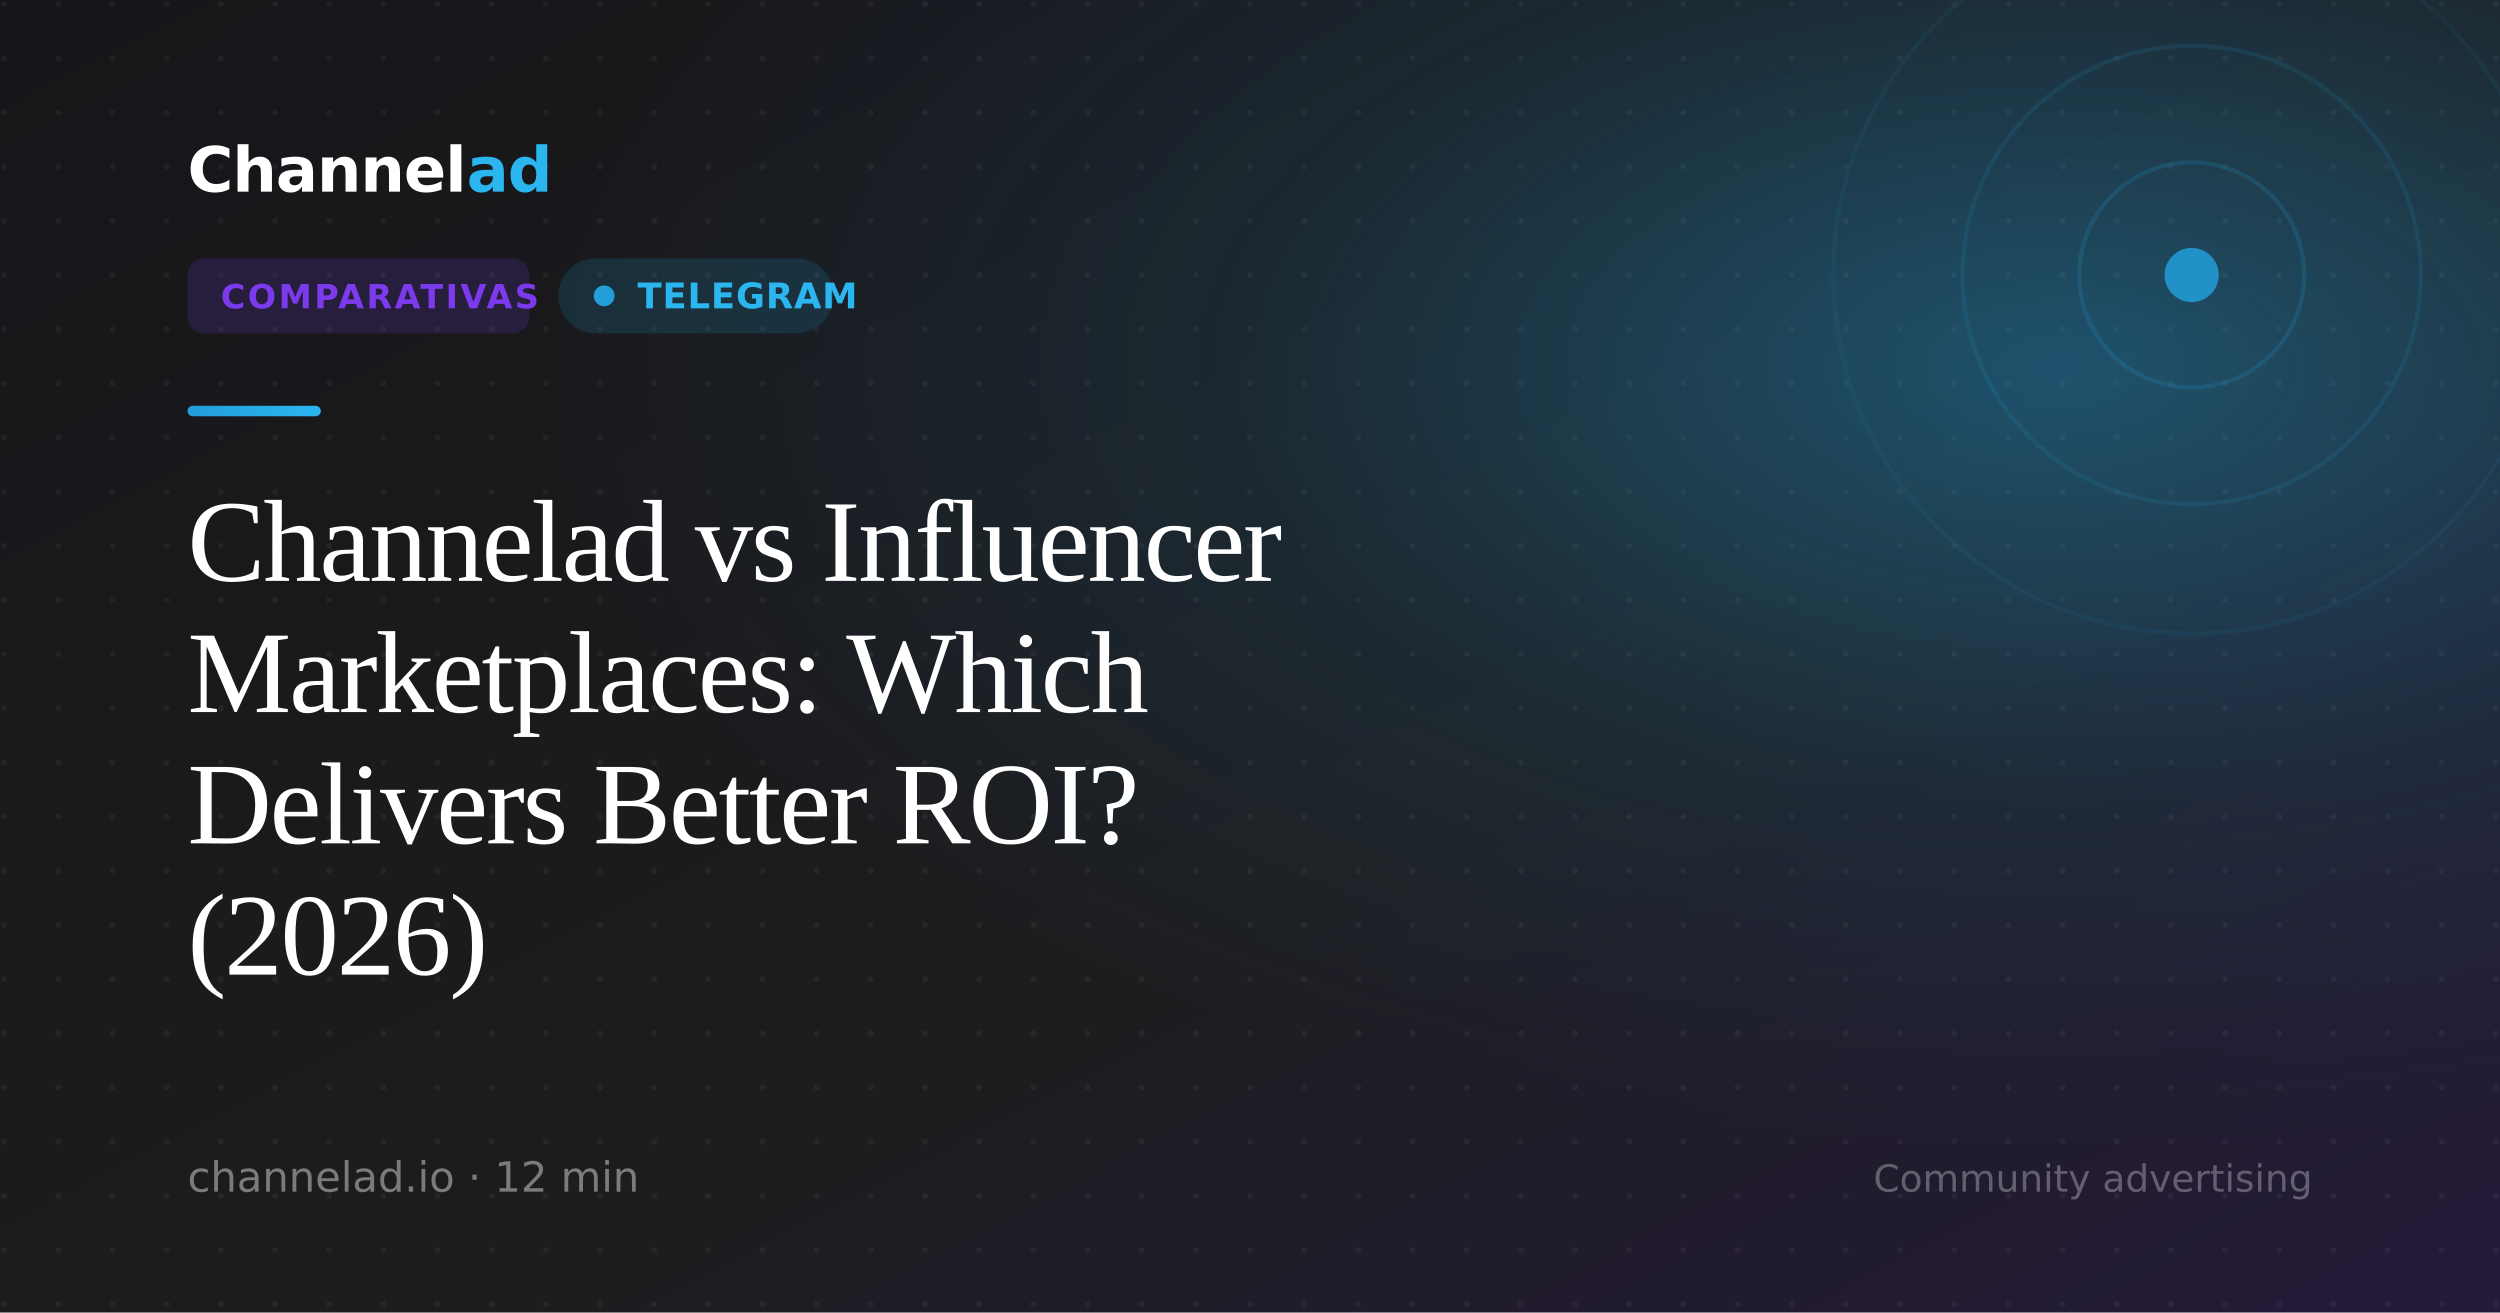
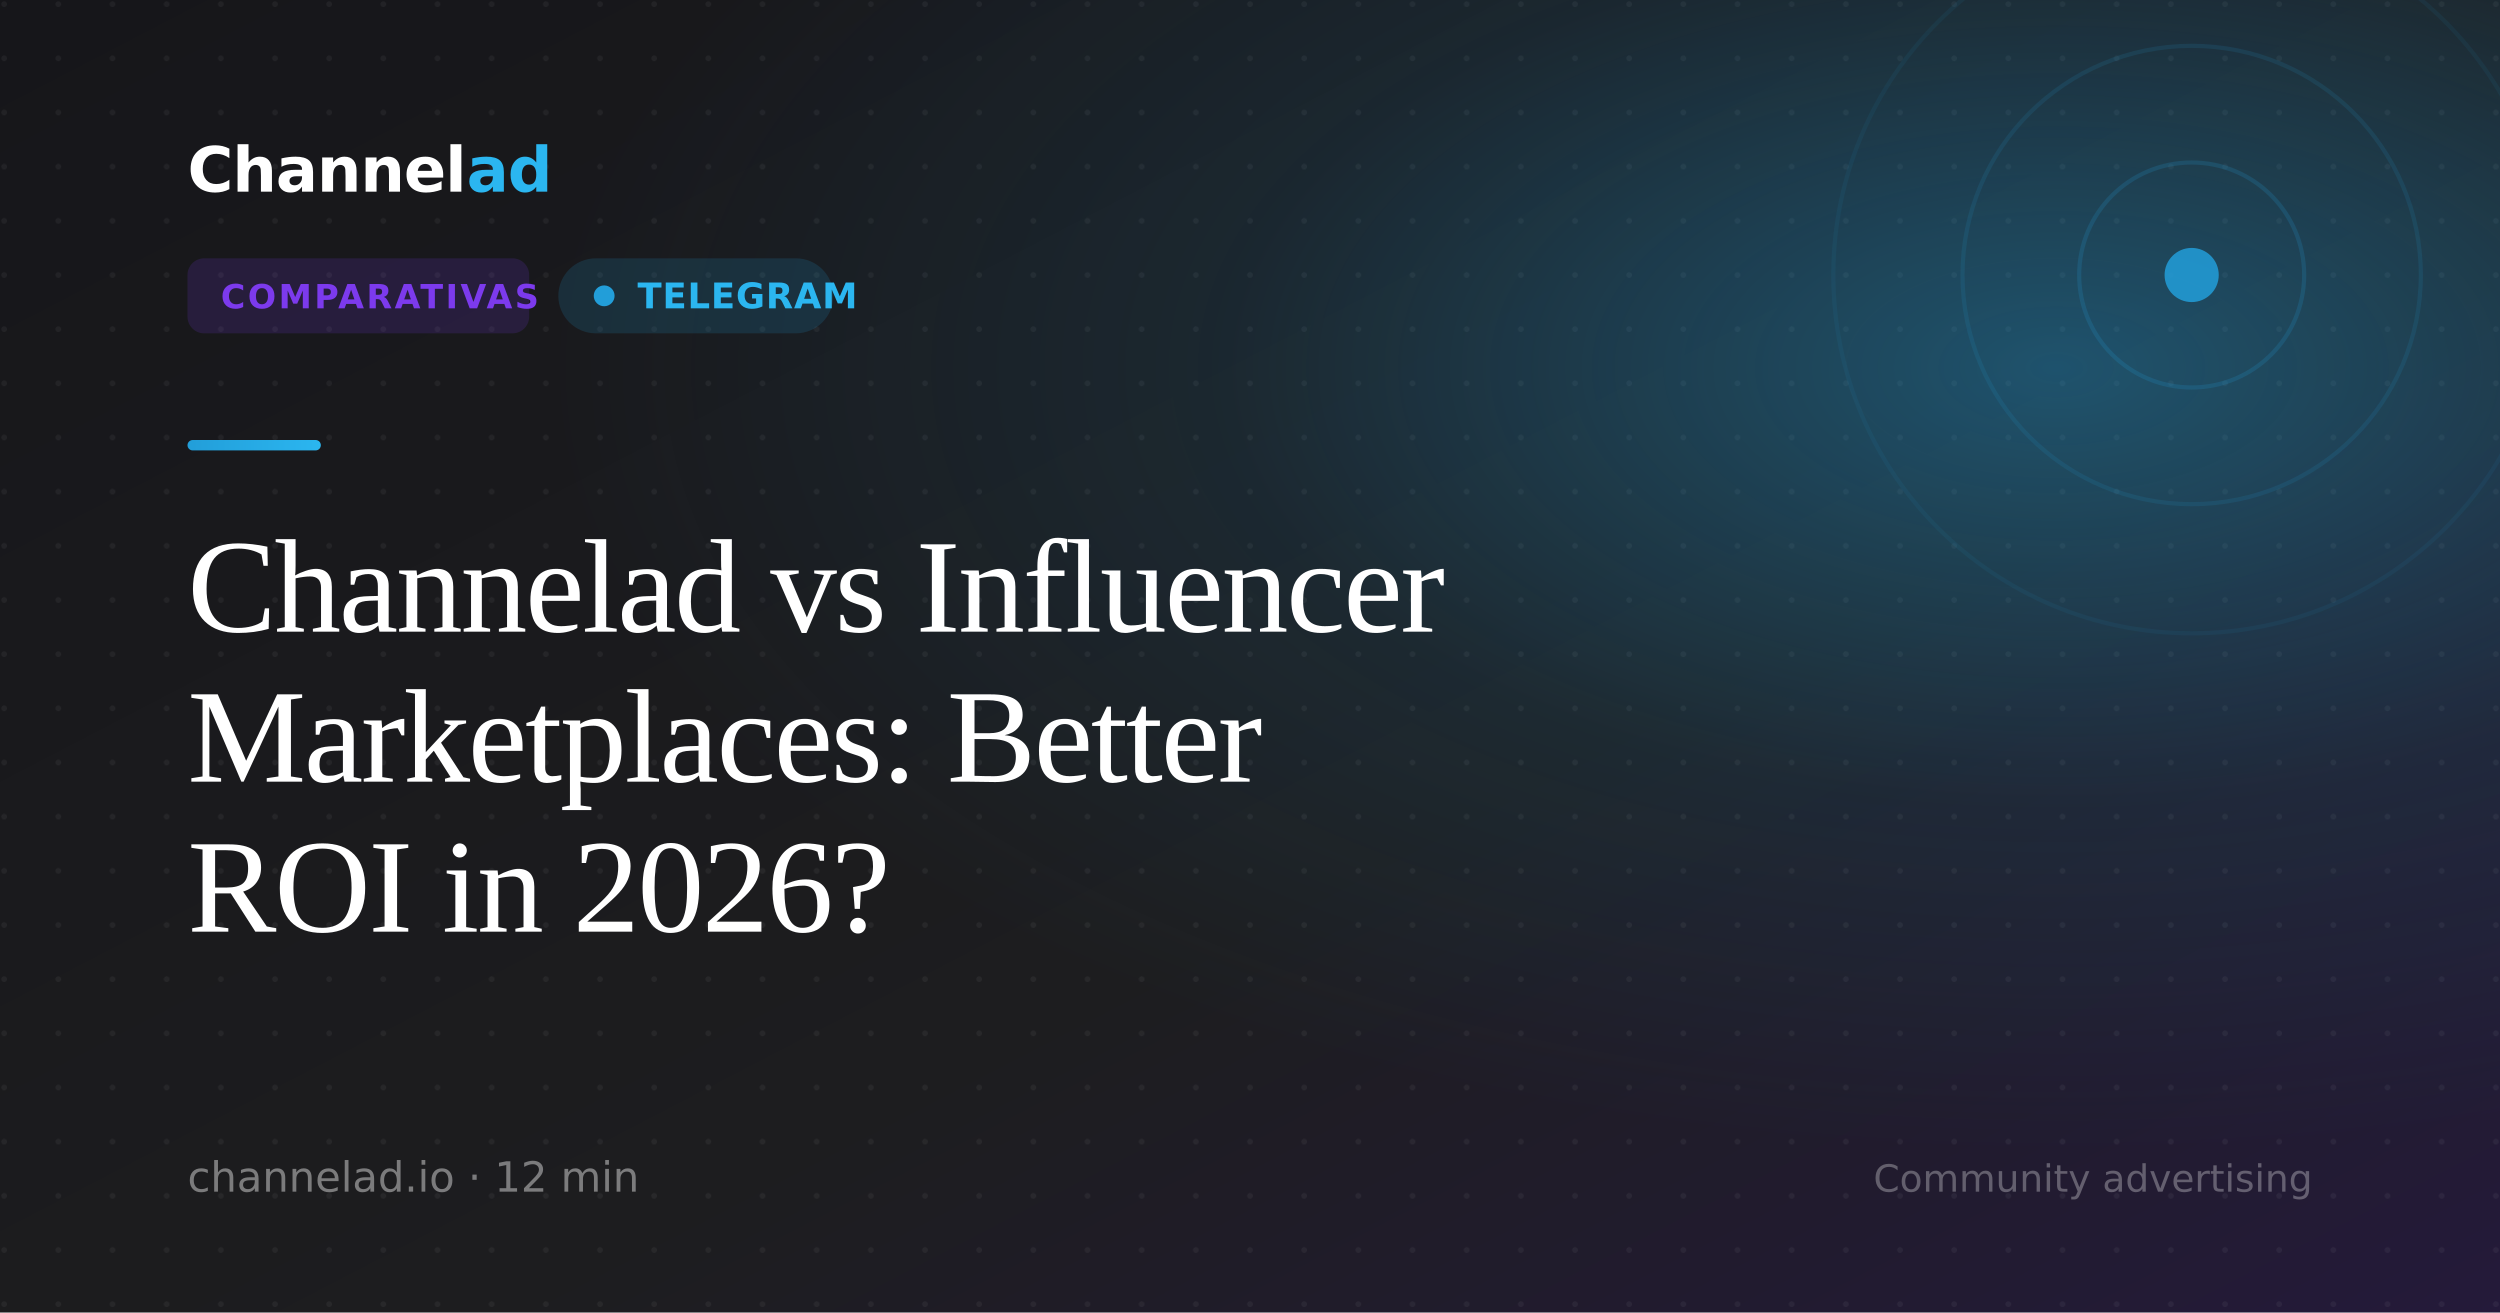
<svg xmlns="http://www.w3.org/2000/svg" width="1200" height="630" viewBox="0 0 1200 630">
  <defs>
    <linearGradient id="bg" x1="0" y1="0" x2="1" y2="1">
      <stop offset="0%" stop-color="#16161a" />
      <stop offset="60%" stop-color="#1D1D1F" />
      <stop offset="100%" stop-color="#241a3a" />
    </linearGradient>
    <radialGradient id="glow" cx="0.82" cy="0.28" r="0.6">
      <stop offset="0%" stop-color="#229ED9" stop-opacity="0.42" />
      <stop offset="55%" stop-color="#229ED9" stop-opacity="0.10" />
      <stop offset="100%" stop-color="#229ED9" stop-opacity="0" />
    </radialGradient>
    <linearGradient id="accent" x1="0" y1="0" x2="1" y2="0">
      <stop offset="0%" stop-color="#229ED9" />
      <stop offset="100%" stop-color="#2bb6f0" />
    </linearGradient>
    <pattern id="dots" width="26" height="26" patternUnits="userSpaceOnUse">
      <circle cx="2" cy="2" r="1.4" fill="#ffffff" opacity="0.05" />
    </pattern>
  </defs>
  <rect width="1200" height="630" fill="url(#bg)" />
  <rect width="1200" height="630" fill="url(#dots)" />
  <rect width="1200" height="630" fill="url(#glow)" />
  <g transform="translate(1052,132)" fill="none" stroke="#229ED9" stroke-opacity="0.18">
    <circle r="54" stroke-width="2" />
    <circle r="110" stroke-width="2" stroke-opacity="0.12" />
    <circle r="172" stroke-width="2" stroke-opacity="0.07" />
  </g>
  <circle cx="1052" cy="132" r="13" fill="#229ED9" opacity="0.85" />
  <text x="90" y="92" font-family="DejaVu Sans, Verdana, sans-serif" font-size="30" font-weight="700" fill="#ffffff" letter-spacing="-0.5">Channel<tspan fill="#2bb6f0">ad</tspan>
  </text>
  <g transform="translate(90,150)">
    <rect x="0" y="-26" width="164" height="36" rx="8" fill="#7C3AED" opacity="0.16" />
    <text x="16" y="-2" font-family="DejaVu Sans, Verdana, sans-serif" font-size="16" font-weight="700" fill="#7C3AED" letter-spacing="1.2">COMPARATIVAS</text>
  </g>
  <g transform="translate(268,150)">
    <rect x="0" y="-26" width="132" height="36" rx="18" fill="#229ED9" opacity="0.16" />
    <circle cx="22" cy="-8" r="5" fill="#229ED9" />
    <text x="38" y="-2" font-family="DejaVu Sans, Verdana, sans-serif" font-size="17" font-weight="700" fill="#2bb6f0" letter-spacing="0.4">TELEGRAM</text>
  </g>
-   <rect x="90" y="194.8" width="64" height="5" rx="2.5" fill="url(#accent)" />
-   <text x="90" y="278.8" font-family="Georgia, 'Times New Roman', serif" font-size="56" font-weight="400" fill="#ffffff" letter-spacing="-1">
+   <rect x="90" y="211.2" width="64" height="5" rx="2.5" fill="url(#accent)" />
+   <text x="90" y="303.2" font-family="Georgia, 'Times New Roman', serif" font-size="64" font-weight="400" fill="#ffffff" letter-spacing="-1">
    <tspan x="90" dy="0">Channelad vs Influencer</tspan>
-     <tspan x="90" dy="63">Marketplaces: Which</tspan>
-     <tspan x="90" dy="63">Delivers Better ROI?</tspan>
-     <tspan x="90" dy="63">(2026)</tspan>
+     <tspan x="90" dy="72">Marketplaces: Better</tspan>
+     <tspan x="90" dy="72">ROI in 2026?</tspan>
  </text>
  <text x="90" y="572" font-family="DejaVu Sans, Verdana, sans-serif" font-size="20" fill="#ffffff" opacity="0.42">channelad.io  ·  12 min</text>
  <text x="1110" y="572" text-anchor="end" font-family="DejaVu Sans, Verdana, sans-serif" font-size="18" fill="#ffffff" opacity="0.30">Community advertising</text>
</svg>
